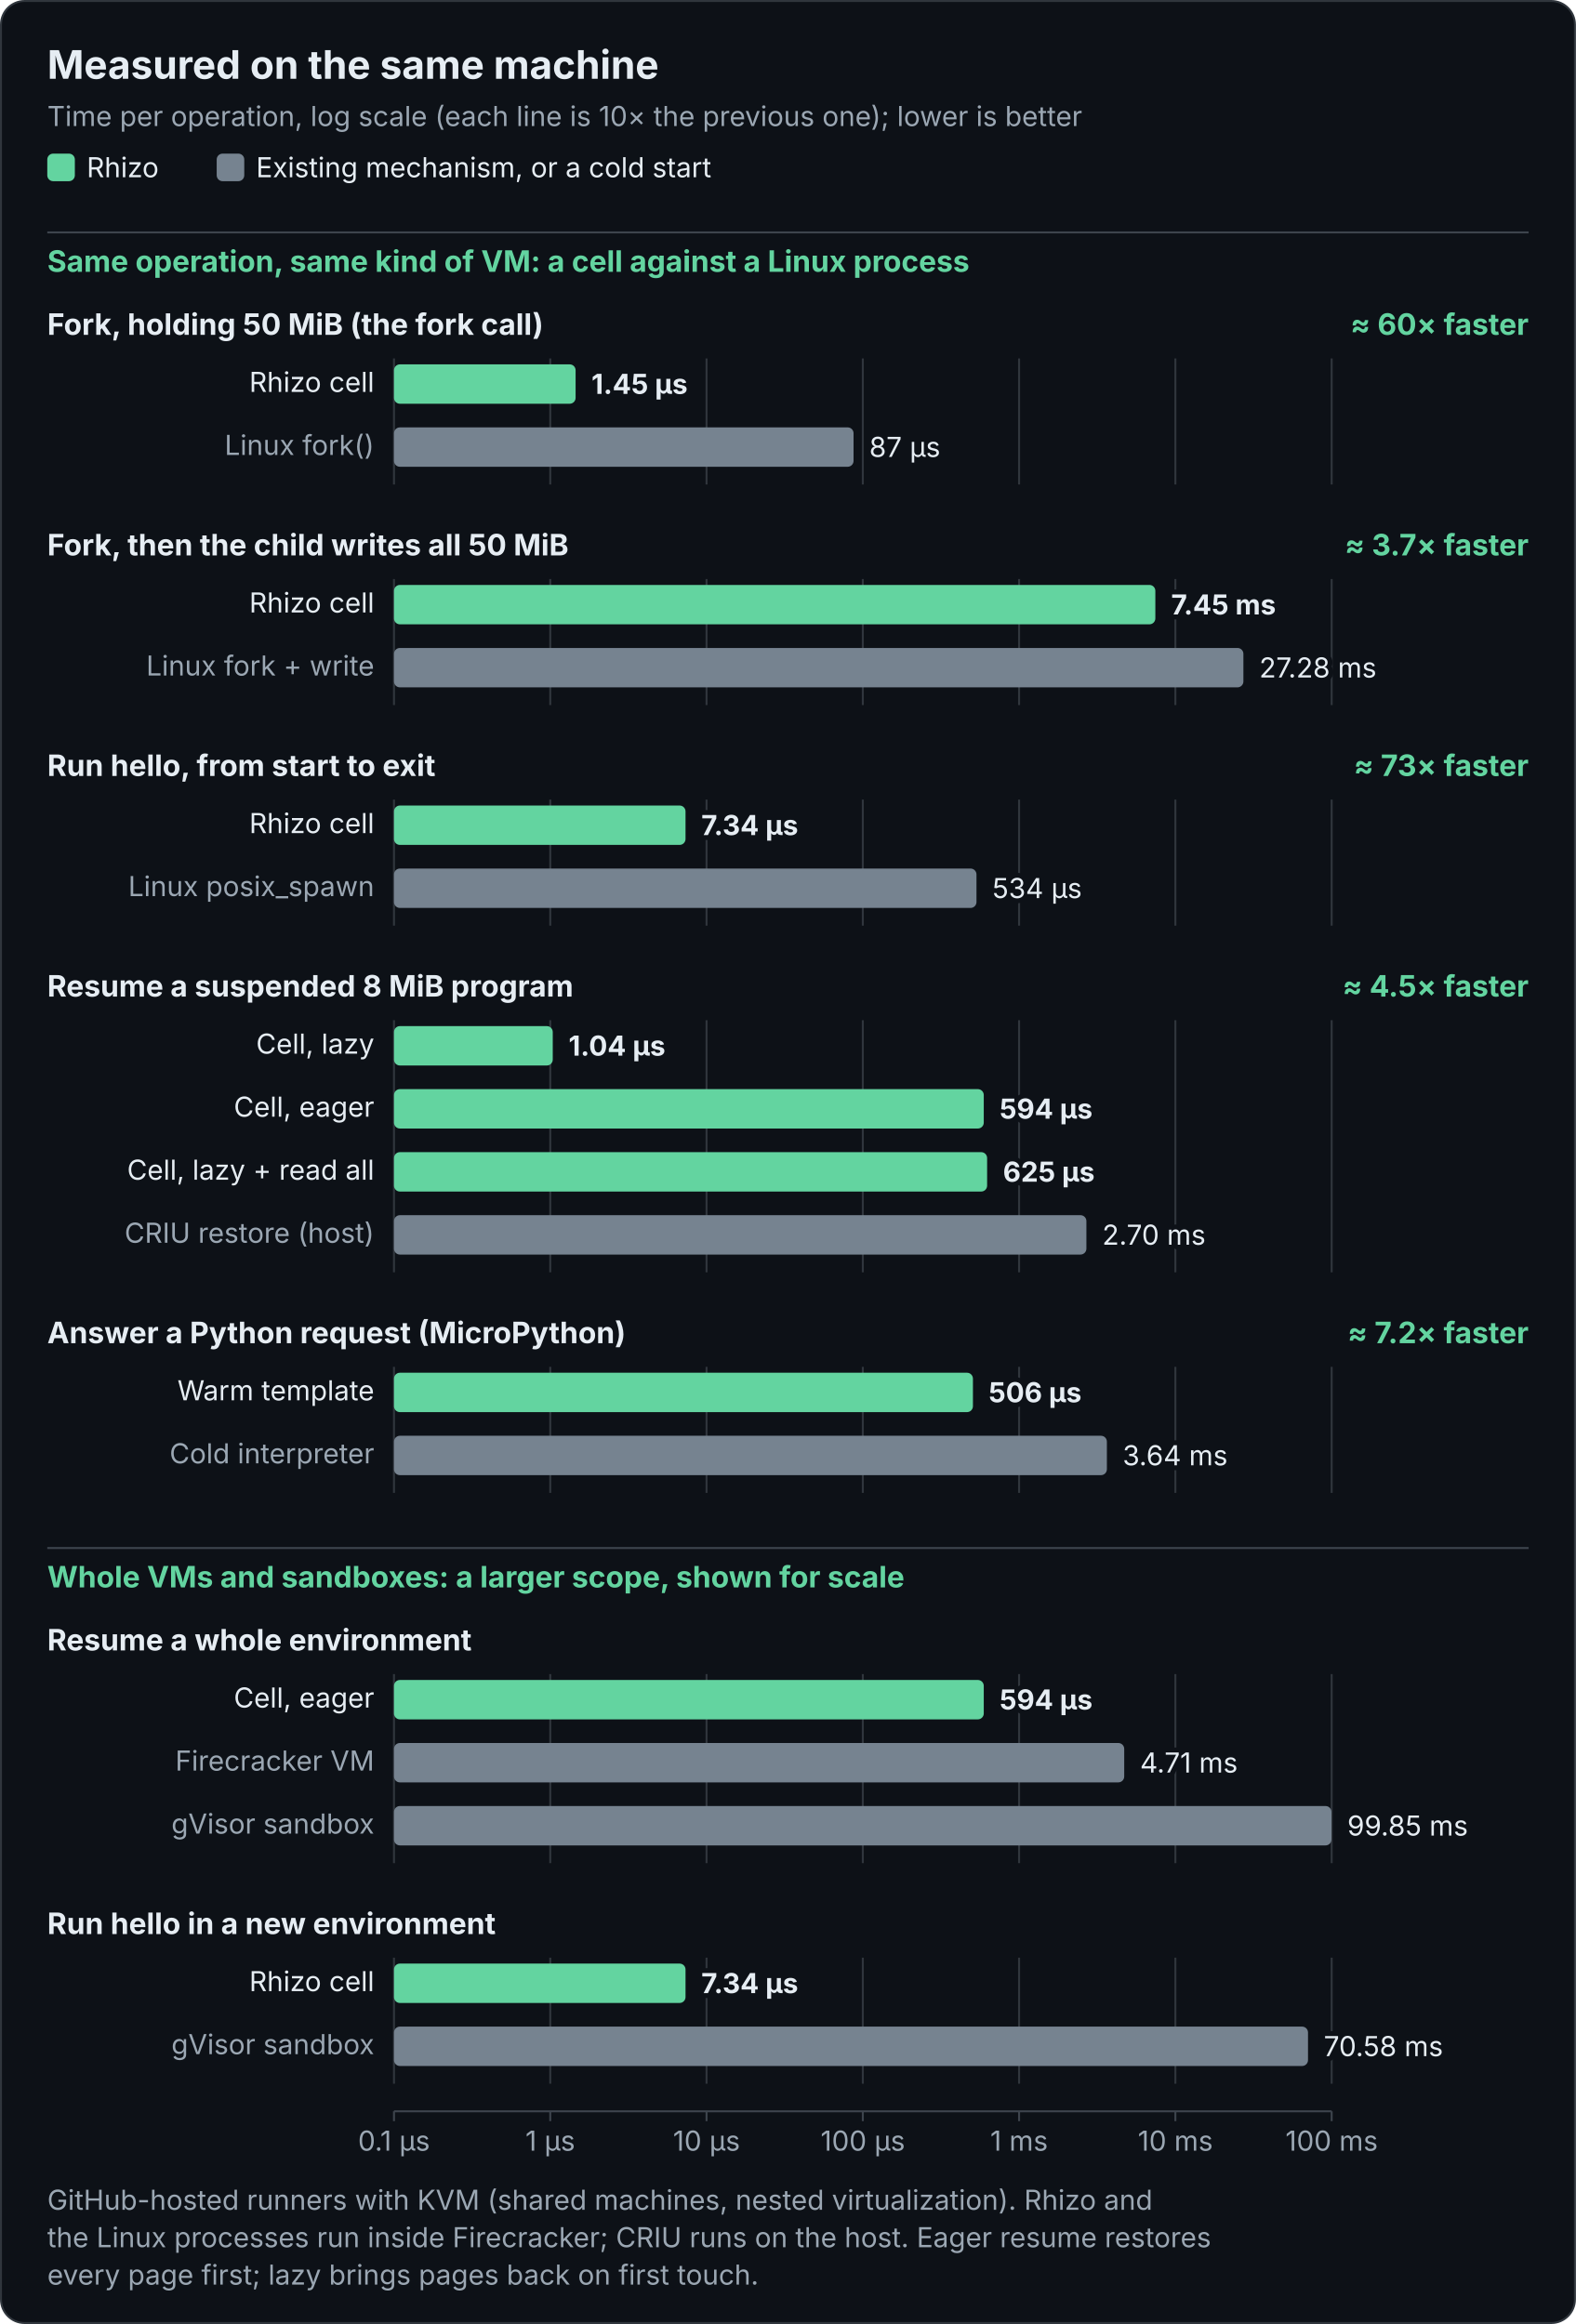
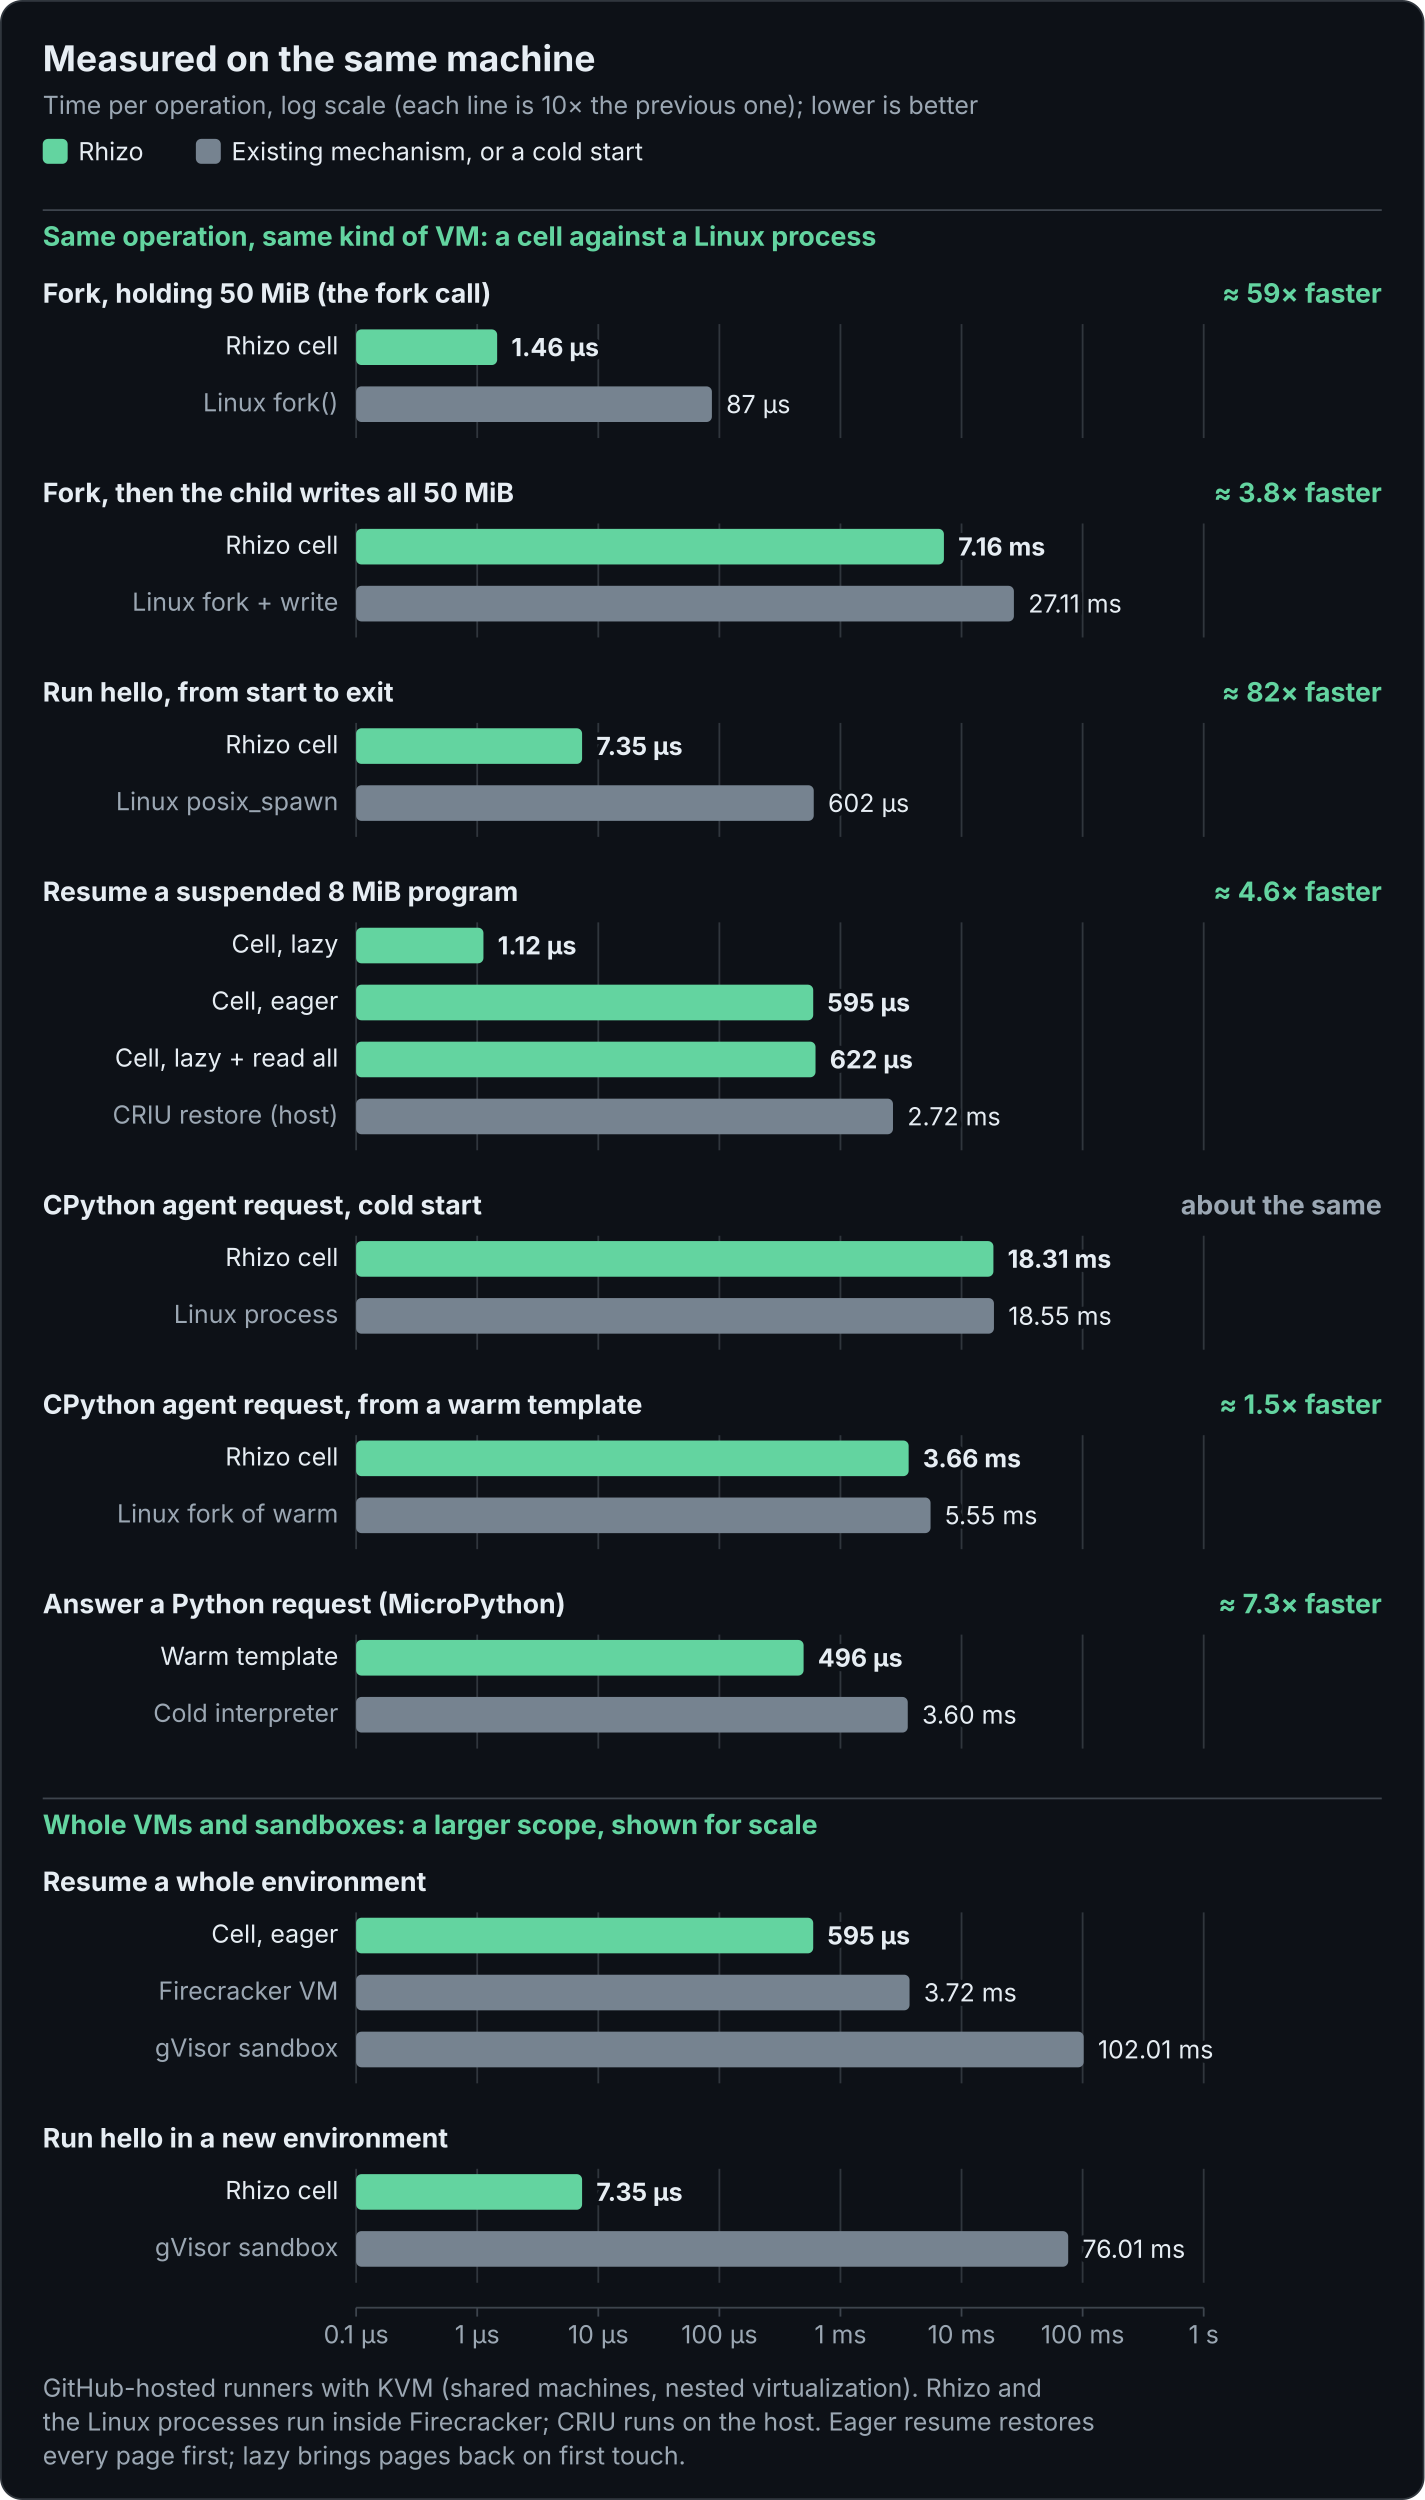
- <svg xmlns="http://www.w3.org/2000/svg" viewBox="0 0 800 1180" width="800" height="1180" role="img" font-family="Inter, -apple-system, Segoe UI, Helvetica, Arial, sans-serif">
+ <svg xmlns="http://www.w3.org/2000/svg" viewBox="0 0 800 1404" width="800" height="1404" role="img" font-family="Inter, -apple-system, Segoe UI, Helvetica, Arial, sans-serif">
  <defs>
    <marker id="a" viewBox="0 0 10 10" refX="9" refY="5" markerWidth="7" markerHeight="7" orient="auto-start-reverse">
      <path d="M0 0L10 5L0 10z" fill="#8b98a5" />
    </marker>
  </defs>
-   <rect class="bg" x="0.5" y="0.5" width="799" height="1179" rx="12" fill="#0d1117" stroke="#30363d" />
+   <rect class="bg" x="0.5" y="0.5" width="799" height="1403" rx="12" fill="#0d1117" stroke="#30363d" />
  <text x="24" y="40" font-size="20" fill="#e6edf3" font-weight="700">Measured on the same machine</text>
  <text x="24" y="64" font-size="14" fill="#9ba7b3">Time per operation, log scale (each line is 10× the previous one); lower is better</text>
  <rect x="24" y="78" width="14" height="14" rx="3" fill="#63d4a0" stroke="#63d4a0" stroke-width="0" />
  <text x="44" y="90" font-size="14" fill="#e6edf3">Rhizo</text>
  <rect x="110" y="78" width="14" height="14" rx="3" fill="#768390" stroke="#768390" stroke-width="0" />
  <text x="130" y="90" font-size="14" fill="#e6edf3">Existing mechanism, or a cold start</text>
-   <line x1="200" y1="1072" x2="676" y2="1072" stroke="#3d444d" stroke-width="1" />
-   <line x1="200.0" y1="1072" x2="200.0" y2="1077" stroke="#3d444d" stroke-width="1" />
-   <text x="200.0" y="1092" font-size="14" fill="#9ba7b3" text-anchor="middle">0.1 µs</text>
-   <line x1="279.333" y1="1072" x2="279.333" y2="1077" stroke="#3d444d" stroke-width="1" />
-   <text x="279.333" y="1092" font-size="14" fill="#9ba7b3" text-anchor="middle">1 µs</text>
-   <line x1="358.667" y1="1072" x2="358.667" y2="1077" stroke="#3d444d" stroke-width="1" />
-   <text x="358.667" y="1092" font-size="14" fill="#9ba7b3" text-anchor="middle">10 µs</text>
-   <line x1="438.0" y1="1072" x2="438.0" y2="1077" stroke="#3d444d" stroke-width="1" />
-   <text x="438.0" y="1092" font-size="14" fill="#9ba7b3" text-anchor="middle">100 µs</text>
-   <line x1="517.333" y1="1072" x2="517.333" y2="1077" stroke="#3d444d" stroke-width="1" />
-   <text x="517.333" y="1092" font-size="14" fill="#9ba7b3" text-anchor="middle">1 ms</text>
-   <line x1="596.667" y1="1072" x2="596.667" y2="1077" stroke="#3d444d" stroke-width="1" />
-   <text x="596.667" y="1092" font-size="14" fill="#9ba7b3" text-anchor="middle">10 ms</text>
-   <line x1="676.0" y1="1072" x2="676.0" y2="1077" stroke="#3d444d" stroke-width="1" />
-   <text x="676.0" y="1092" font-size="14" fill="#9ba7b3" text-anchor="middle">100 ms</text>
+   <line x1="200" y1="1296" x2="676" y2="1296" stroke="#3d444d" stroke-width="1" />
+   <line x1="200.0" y1="1296" x2="200.0" y2="1301" stroke="#3d444d" stroke-width="1" />
+   <text x="200.0" y="1316" font-size="14" fill="#9ba7b3" text-anchor="middle">0.1 µs</text>
+   <line x1="268.0" y1="1296" x2="268.0" y2="1301" stroke="#3d444d" stroke-width="1" />
+   <text x="268.0" y="1316" font-size="14" fill="#9ba7b3" text-anchor="middle">1 µs</text>
+   <line x1="336.0" y1="1296" x2="336.0" y2="1301" stroke="#3d444d" stroke-width="1" />
+   <text x="336.0" y="1316" font-size="14" fill="#9ba7b3" text-anchor="middle">10 µs</text>
+   <line x1="404.0" y1="1296" x2="404.0" y2="1301" stroke="#3d444d" stroke-width="1" />
+   <text x="404.0" y="1316" font-size="14" fill="#9ba7b3" text-anchor="middle">100 µs</text>
+   <line x1="472.0" y1="1296" x2="472.0" y2="1301" stroke="#3d444d" stroke-width="1" />
+   <text x="472.0" y="1316" font-size="14" fill="#9ba7b3" text-anchor="middle">1 ms</text>
+   <line x1="540.0" y1="1296" x2="540.0" y2="1301" stroke="#3d444d" stroke-width="1" />
+   <text x="540.0" y="1316" font-size="14" fill="#9ba7b3" text-anchor="middle">10 ms</text>
+   <line x1="608.0" y1="1296" x2="608.0" y2="1301" stroke="#3d444d" stroke-width="1" />
+   <text x="608.0" y="1316" font-size="14" fill="#9ba7b3" text-anchor="middle">100 ms</text>
+   <line x1="676.0" y1="1296" x2="676.0" y2="1301" stroke="#3d444d" stroke-width="1" />
+   <text x="676.0" y="1316" font-size="14" fill="#9ba7b3" text-anchor="middle">1 s</text>
  <line x1="24" y1="118" x2="776" y2="118" stroke="#3d444d" stroke-width="1" />
  <text x="24" y="138" font-size="15" fill="#63d4a0" font-weight="700">Same operation, same kind of VM: a cell against a Linux process</text>
  <text x="24" y="170" font-size="15" fill="#e6edf3" font-weight="700">Fork, holding 50 MiB (the fork call)</text>
-   <text x="776" y="170" font-size="15" fill="#63d4a0" font-weight="700" text-anchor="end">≈ 60× faster</text>
+   <text x="776" y="170" font-size="15" fill="#63d4a0" font-weight="700" text-anchor="end">≈ 59× faster</text>
  <line x1="200.0" y1="182" x2="200.0" y2="246" stroke="#30363d" stroke-width="1" />
-   <line x1="279.333" y1="182" x2="279.333" y2="246" stroke="#30363d" stroke-width="1" />
-   <line x1="358.667" y1="182" x2="358.667" y2="246" stroke="#30363d" stroke-width="1" />
-   <line x1="438.0" y1="182" x2="438.0" y2="246" stroke="#30363d" stroke-width="1" />
-   <line x1="517.333" y1="182" x2="517.333" y2="246" stroke="#30363d" stroke-width="1" />
-   <line x1="596.667" y1="182" x2="596.667" y2="246" stroke="#30363d" stroke-width="1" />
+   <line x1="268.0" y1="182" x2="268.0" y2="246" stroke="#30363d" stroke-width="1" />
+   <line x1="336.0" y1="182" x2="336.0" y2="246" stroke="#30363d" stroke-width="1" />
+   <line x1="404.0" y1="182" x2="404.0" y2="246" stroke="#30363d" stroke-width="1" />
+   <line x1="472.0" y1="182" x2="472.0" y2="246" stroke="#30363d" stroke-width="1" />
+   <line x1="540.0" y1="182" x2="540.0" y2="246" stroke="#30363d" stroke-width="1" />
+   <line x1="608.0" y1="182" x2="608.0" y2="246" stroke="#30363d" stroke-width="1" />
  <line x1="676.0" y1="182" x2="676.0" y2="246" stroke="#30363d" stroke-width="1" />
  <text x="190" y="199" font-size="14" fill="#e6edf3" text-anchor="end">Rhizo cell</text>
-   <rect x="200" y="185" width="92.2" height="20" rx="3" fill="#63d4a0" stroke="#63d4a0" stroke-width="0" />
-   <text x="300.23" y="200" font-size="14" fill="#e6edf3" font-weight="700" stroke="#0d1117" stroke-width="5" stroke-linejoin="round" paint-order="stroke">1.45 µs</text>
+   <rect x="200" y="185" width="79.2" height="20" rx="3" fill="#63d4a0" stroke="#63d4a0" stroke-width="0" />
+   <text x="287.156" y="200" font-size="14" fill="#e6edf3" font-weight="700" stroke="#0d1117" stroke-width="5" stroke-linejoin="round" paint-order="stroke">1.46 µs</text>
  <text x="190" y="231" font-size="14" fill="#9ba7b3" text-anchor="end">Linux fork()</text>
-   <rect x="200" y="217" width="233.3" height="20" rx="3" fill="#768390" stroke="#768390" stroke-width="0" />
-   <text x="441.256" y="232" font-size="14" fill="#e6edf3" font-weight="400" stroke="#0d1117" stroke-width="5" stroke-linejoin="round" paint-order="stroke">87 µs</text>
+   <rect x="200" y="217" width="199.8" height="20" rx="3" fill="#768390" stroke="#768390" stroke-width="0" />
+   <text x="407.789" y="232" font-size="14" fill="#e6edf3" font-weight="400" stroke="#0d1117" stroke-width="5" stroke-linejoin="round" paint-order="stroke">87 µs</text>
  <text x="24" y="282" font-size="15" fill="#e6edf3" font-weight="700">Fork, then the child writes all 50 MiB</text>
-   <text x="776" y="282" font-size="15" fill="#63d4a0" font-weight="700" text-anchor="end">≈ 3.7× faster</text>
+   <text x="776" y="282" font-size="15" fill="#63d4a0" font-weight="700" text-anchor="end">≈ 3.8× faster</text>
  <line x1="200.0" y1="294" x2="200.0" y2="358" stroke="#30363d" stroke-width="1" />
-   <line x1="279.333" y1="294" x2="279.333" y2="358" stroke="#30363d" stroke-width="1" />
-   <line x1="358.667" y1="294" x2="358.667" y2="358" stroke="#30363d" stroke-width="1" />
-   <line x1="438.0" y1="294" x2="438.0" y2="358" stroke="#30363d" stroke-width="1" />
-   <line x1="517.333" y1="294" x2="517.333" y2="358" stroke="#30363d" stroke-width="1" />
-   <line x1="596.667" y1="294" x2="596.667" y2="358" stroke="#30363d" stroke-width="1" />
+   <line x1="268.0" y1="294" x2="268.0" y2="358" stroke="#30363d" stroke-width="1" />
+   <line x1="336.0" y1="294" x2="336.0" y2="358" stroke="#30363d" stroke-width="1" />
+   <line x1="404.0" y1="294" x2="404.0" y2="358" stroke="#30363d" stroke-width="1" />
+   <line x1="472.0" y1="294" x2="472.0" y2="358" stroke="#30363d" stroke-width="1" />
+   <line x1="540.0" y1="294" x2="540.0" y2="358" stroke="#30363d" stroke-width="1" />
+   <line x1="608.0" y1="294" x2="608.0" y2="358" stroke="#30363d" stroke-width="1" />
  <line x1="676.0" y1="294" x2="676.0" y2="358" stroke="#30363d" stroke-width="1" />
  <text x="190" y="311" font-size="14" fill="#e6edf3" text-anchor="end">Rhizo cell</text>
-   <rect x="200" y="297" width="386.5" height="20" rx="3" fill="#63d4a0" stroke="#63d4a0" stroke-width="0" />
-   <text x="594.512" y="312" font-size="14" fill="#e6edf3" font-weight="700" stroke="#0d1117" stroke-width="5" stroke-linejoin="round" paint-order="stroke">7.45 ms</text>
+   <rect x="200" y="297" width="330.1" height="20" rx="3" fill="#63d4a0" stroke="#63d4a0" stroke-width="0" />
+   <text x="538.141" y="312" font-size="14" fill="#e6edf3" font-weight="700" stroke="#0d1117" stroke-width="5" stroke-linejoin="round" paint-order="stroke">7.16 ms</text>
  <text x="190" y="343" font-size="14" fill="#9ba7b3" text-anchor="end">Linux fork + write</text>
-   <rect x="200" y="329" width="431.2" height="20" rx="3" fill="#768390" stroke="#768390" stroke-width="0" />
-   <text x="639.241" y="344" font-size="14" fill="#e6edf3" font-weight="400" stroke="#0d1117" stroke-width="5" stroke-linejoin="round" paint-order="stroke">27.28 ms</text>
+   <rect x="200" y="329" width="369.4" height="20" rx="3" fill="#768390" stroke="#768390" stroke-width="0" />
+   <text x="577.448" y="344" font-size="14" fill="#e6edf3" font-weight="400" stroke="#0d1117" stroke-width="5" stroke-linejoin="round" paint-order="stroke">27.11 ms</text>
  <text x="24" y="394" font-size="15" fill="#e6edf3" font-weight="700">Run hello, from start to exit</text>
-   <text x="776" y="394" font-size="15" fill="#63d4a0" font-weight="700" text-anchor="end">≈ 73× faster</text>
+   <text x="776" y="394" font-size="15" fill="#63d4a0" font-weight="700" text-anchor="end">≈ 82× faster</text>
  <line x1="200.0" y1="406" x2="200.0" y2="470" stroke="#30363d" stroke-width="1" />
-   <line x1="279.333" y1="406" x2="279.333" y2="470" stroke="#30363d" stroke-width="1" />
-   <line x1="358.667" y1="406" x2="358.667" y2="470" stroke="#30363d" stroke-width="1" />
-   <line x1="438.0" y1="406" x2="438.0" y2="470" stroke="#30363d" stroke-width="1" />
-   <line x1="517.333" y1="406" x2="517.333" y2="470" stroke="#30363d" stroke-width="1" />
-   <line x1="596.667" y1="406" x2="596.667" y2="470" stroke="#30363d" stroke-width="1" />
+   <line x1="268.0" y1="406" x2="268.0" y2="470" stroke="#30363d" stroke-width="1" />
+   <line x1="336.0" y1="406" x2="336.0" y2="470" stroke="#30363d" stroke-width="1" />
+   <line x1="404.0" y1="406" x2="404.0" y2="470" stroke="#30363d" stroke-width="1" />
+   <line x1="472.0" y1="406" x2="472.0" y2="470" stroke="#30363d" stroke-width="1" />
+   <line x1="540.0" y1="406" x2="540.0" y2="470" stroke="#30363d" stroke-width="1" />
+   <line x1="608.0" y1="406" x2="608.0" y2="470" stroke="#30363d" stroke-width="1" />
  <line x1="676.0" y1="406" x2="676.0" y2="470" stroke="#30363d" stroke-width="1" />
  <text x="190" y="423" font-size="14" fill="#e6edf3" text-anchor="end">Rhizo cell</text>
-   <rect x="200" y="409" width="148.0" height="20" rx="3" fill="#63d4a0" stroke="#63d4a0" stroke-width="0" />
-   <text x="355.998" y="424" font-size="14" fill="#e6edf3" font-weight="700" stroke="#0d1117" stroke-width="5" stroke-linejoin="round" paint-order="stroke">7.34 µs</text>
+   <rect x="200" y="409" width="126.9" height="20" rx="3" fill="#63d4a0" stroke="#63d4a0" stroke-width="0" />
+   <text x="334.908" y="424" font-size="14" fill="#e6edf3" font-weight="700" stroke="#0d1117" stroke-width="5" stroke-linejoin="round" paint-order="stroke">7.35 µs</text>
  <text x="190" y="455" font-size="14" fill="#9ba7b3" text-anchor="end">Linux posix_spawn</text>
-   <rect x="200" y="441" width="295.7" height="20" rx="3" fill="#768390" stroke="#768390" stroke-width="0" />
-   <text x="503.71" y="456" font-size="14" fill="#e6edf3" font-weight="400" stroke="#0d1117" stroke-width="5" stroke-linejoin="round" paint-order="stroke">534 µs</text>
+   <rect x="200" y="441" width="257.0" height="20" rx="3" fill="#768390" stroke="#768390" stroke-width="0" />
+   <text x="465.031" y="456" font-size="14" fill="#e6edf3" font-weight="400" stroke="#0d1117" stroke-width="5" stroke-linejoin="round" paint-order="stroke">602 µs</text>
  <text x="24" y="506" font-size="15" fill="#e6edf3" font-weight="700">Resume a suspended 8 MiB program</text>
-   <text x="776" y="506" font-size="15" fill="#63d4a0" font-weight="700" text-anchor="end">≈ 4.5× faster</text>
+   <text x="776" y="506" font-size="15" fill="#63d4a0" font-weight="700" text-anchor="end">≈ 4.6× faster</text>
  <line x1="200.0" y1="518" x2="200.0" y2="646" stroke="#30363d" stroke-width="1" />
-   <line x1="279.333" y1="518" x2="279.333" y2="646" stroke="#30363d" stroke-width="1" />
-   <line x1="358.667" y1="518" x2="358.667" y2="646" stroke="#30363d" stroke-width="1" />
-   <line x1="438.0" y1="518" x2="438.0" y2="646" stroke="#30363d" stroke-width="1" />
-   <line x1="517.333" y1="518" x2="517.333" y2="646" stroke="#30363d" stroke-width="1" />
-   <line x1="596.667" y1="518" x2="596.667" y2="646" stroke="#30363d" stroke-width="1" />
+   <line x1="268.0" y1="518" x2="268.0" y2="646" stroke="#30363d" stroke-width="1" />
+   <line x1="336.0" y1="518" x2="336.0" y2="646" stroke="#30363d" stroke-width="1" />
+   <line x1="404.0" y1="518" x2="404.0" y2="646" stroke="#30363d" stroke-width="1" />
+   <line x1="472.0" y1="518" x2="472.0" y2="646" stroke="#30363d" stroke-width="1" />
+   <line x1="540.0" y1="518" x2="540.0" y2="646" stroke="#30363d" stroke-width="1" />
+   <line x1="608.0" y1="518" x2="608.0" y2="646" stroke="#30363d" stroke-width="1" />
  <line x1="676.0" y1="518" x2="676.0" y2="646" stroke="#30363d" stroke-width="1" />
  <text x="190" y="535" font-size="14" fill="#e6edf3" text-anchor="end">Cell, lazy</text>
-   <rect x="200" y="521" width="80.6" height="20" rx="3" fill="#63d4a0" stroke="#63d4a0" stroke-width="0" />
-   <text x="288.618" y="536" font-size="14" fill="#e6edf3" font-weight="700" stroke="#0d1117" stroke-width="5" stroke-linejoin="round" paint-order="stroke">1.04 µs</text>
+   <rect x="200" y="521" width="71.5" height="20" rx="3" fill="#63d4a0" stroke="#63d4a0" stroke-width="0" />
+   <text x="279.478" y="536" font-size="14" fill="#e6edf3" font-weight="700" stroke="#0d1117" stroke-width="5" stroke-linejoin="round" paint-order="stroke">1.12 µs</text>
  <text x="190" y="567" font-size="14" fill="#e6edf3" text-anchor="end">Cell, eager</text>
-   <rect x="200" y="553" width="299.4" height="20" rx="3" fill="#63d4a0" stroke="#63d4a0" stroke-width="0" />
-   <text x="507.412" y="568" font-size="14" fill="#e6edf3" font-weight="700" stroke="#0d1117" stroke-width="5" stroke-linejoin="round" paint-order="stroke">594 µs</text>
+   <rect x="200" y="553" width="256.7" height="20" rx="3" fill="#63d4a0" stroke="#63d4a0" stroke-width="0" />
+   <text x="464.654" y="568" font-size="14" fill="#e6edf3" font-weight="700" stroke="#0d1117" stroke-width="5" stroke-linejoin="round" paint-order="stroke">595 µs</text>
  <text x="190" y="599" font-size="14" fill="#e6edf3" text-anchor="end">Cell, lazy + read all</text>
-   <rect x="200" y="585" width="301.1" height="20" rx="3" fill="#63d4a0" stroke="#63d4a0" stroke-width="0" />
-   <text x="509.143" y="600" font-size="14" fill="#e6edf3" font-weight="700" stroke="#0d1117" stroke-width="5" stroke-linejoin="round" paint-order="stroke">625 µs</text>
+   <rect x="200" y="585" width="258.0" height="20" rx="3" fill="#63d4a0" stroke="#63d4a0" stroke-width="0" />
+   <text x="465.991" y="600" font-size="14" fill="#e6edf3" font-weight="700" stroke="#0d1117" stroke-width="5" stroke-linejoin="round" paint-order="stroke">622 µs</text>
  <text x="190" y="631" font-size="14" fill="#9ba7b3" text-anchor="end">CRIU restore (host)</text>
-   <rect x="200" y="617" width="351.5" height="20" rx="3" fill="#768390" stroke="#768390" stroke-width="0" />
-   <text x="559.536" y="632" font-size="14" fill="#e6edf3" font-weight="400" stroke="#0d1117" stroke-width="5" stroke-linejoin="round" paint-order="stroke">2.70 ms</text>
-   <text x="24" y="682" font-size="15" fill="#e6edf3" font-weight="700">Answer a Python request (MicroPython)</text>
-   <text x="776" y="682" font-size="15" fill="#63d4a0" font-weight="700" text-anchor="end">≈ 7.2× faster</text>
+   <rect x="200" y="617" width="301.5" height="20" rx="3" fill="#768390" stroke="#768390" stroke-width="0" />
+   <text x="509.534" y="632" font-size="14" fill="#e6edf3" font-weight="400" stroke="#0d1117" stroke-width="5" stroke-linejoin="round" paint-order="stroke">2.72 ms</text>
+   <text x="24" y="682" font-size="15" fill="#e6edf3" font-weight="700">CPython agent request, cold start</text>
+   <text x="776" y="682" font-size="15" fill="#9ba7b3" font-weight="700" text-anchor="end">about the same</text>
  <line x1="200.0" y1="694" x2="200.0" y2="758" stroke="#30363d" stroke-width="1" />
-   <line x1="279.333" y1="694" x2="279.333" y2="758" stroke="#30363d" stroke-width="1" />
-   <line x1="358.667" y1="694" x2="358.667" y2="758" stroke="#30363d" stroke-width="1" />
-   <line x1="438.0" y1="694" x2="438.0" y2="758" stroke="#30363d" stroke-width="1" />
-   <line x1="517.333" y1="694" x2="517.333" y2="758" stroke="#30363d" stroke-width="1" />
-   <line x1="596.667" y1="694" x2="596.667" y2="758" stroke="#30363d" stroke-width="1" />
+   <line x1="268.0" y1="694" x2="268.0" y2="758" stroke="#30363d" stroke-width="1" />
+   <line x1="336.0" y1="694" x2="336.0" y2="758" stroke="#30363d" stroke-width="1" />
+   <line x1="404.0" y1="694" x2="404.0" y2="758" stroke="#30363d" stroke-width="1" />
+   <line x1="472.0" y1="694" x2="472.0" y2="758" stroke="#30363d" stroke-width="1" />
+   <line x1="540.0" y1="694" x2="540.0" y2="758" stroke="#30363d" stroke-width="1" />
+   <line x1="608.0" y1="694" x2="608.0" y2="758" stroke="#30363d" stroke-width="1" />
  <line x1="676.0" y1="694" x2="676.0" y2="758" stroke="#30363d" stroke-width="1" />
-   <text x="190" y="711" font-size="14" fill="#e6edf3" text-anchor="end">Warm template</text>
-   <rect x="200" y="697" width="293.9" height="20" rx="3" fill="#63d4a0" stroke="#63d4a0" stroke-width="0" />
-   <text x="501.858" y="712" font-size="14" fill="#e6edf3" font-weight="700" stroke="#0d1117" stroke-width="5" stroke-linejoin="round" paint-order="stroke">506 µs</text>
-   <text x="190" y="743" font-size="14" fill="#9ba7b3" text-anchor="end">Cold interpreter</text>
-   <rect x="200" y="729" width="361.9" height="20" rx="3" fill="#768390" stroke="#768390" stroke-width="0" />
-   <text x="569.887" y="744" font-size="14" fill="#e6edf3" font-weight="400" stroke="#0d1117" stroke-width="5" stroke-linejoin="round" paint-order="stroke">3.64 ms</text>
-   <line x1="24" y1="786" x2="776" y2="786" stroke="#3d444d" stroke-width="1" />
-   <text x="24" y="806" font-size="15" fill="#63d4a0" font-weight="700">Whole VMs and sandboxes: a larger scope, shown for scale</text>
-   <text x="24" y="838" font-size="15" fill="#e6edf3" font-weight="700">Resume a whole environment</text>
-   <line x1="200.0" y1="850" x2="200.0" y2="946" stroke="#30363d" stroke-width="1" />
-   <line x1="279.333" y1="850" x2="279.333" y2="946" stroke="#30363d" stroke-width="1" />
-   <line x1="358.667" y1="850" x2="358.667" y2="946" stroke="#30363d" stroke-width="1" />
-   <line x1="438.0" y1="850" x2="438.0" y2="946" stroke="#30363d" stroke-width="1" />
-   <line x1="517.333" y1="850" x2="517.333" y2="946" stroke="#30363d" stroke-width="1" />
-   <line x1="596.667" y1="850" x2="596.667" y2="946" stroke="#30363d" stroke-width="1" />
-   <line x1="676.0" y1="850" x2="676.0" y2="946" stroke="#30363d" stroke-width="1" />
-   <text x="190" y="867" font-size="14" fill="#e6edf3" text-anchor="end">Cell, eager</text>
-   <rect x="200" y="853" width="299.4" height="20" rx="3" fill="#63d4a0" stroke="#63d4a0" stroke-width="0" />
-   <text x="507.412" y="868" font-size="14" fill="#e6edf3" font-weight="700" stroke="#0d1117" stroke-width="5" stroke-linejoin="round" paint-order="stroke">594 µs</text>
-   <text x="190" y="899" font-size="14" fill="#9ba7b3" text-anchor="end">Firecracker VM</text>
-   <rect x="200" y="885" width="370.7" height="20" rx="3" fill="#768390" stroke="#768390" stroke-width="0" />
-   <text x="578.707" y="900" font-size="14" fill="#e6edf3" font-weight="400" stroke="#0d1117" stroke-width="5" stroke-linejoin="round" paint-order="stroke">4.71 ms</text>
-   <text x="190" y="931" font-size="14" fill="#9ba7b3" text-anchor="end">gVisor sandbox</text>
-   <rect x="200" y="917" width="475.9" height="20" rx="3" fill="#768390" stroke="#768390" stroke-width="0" />
-   <text x="683.95" y="932" font-size="14" fill="#e6edf3" font-weight="400" stroke="#0d1117" stroke-width="5" stroke-linejoin="round" paint-order="stroke">99.85 ms</text>
-   <text x="24" y="982" font-size="15" fill="#e6edf3" font-weight="700">Run hello in a new environment</text>
-   <line x1="200.0" y1="994" x2="200.0" y2="1058" stroke="#30363d" stroke-width="1" />
-   <line x1="279.333" y1="994" x2="279.333" y2="1058" stroke="#30363d" stroke-width="1" />
-   <line x1="358.667" y1="994" x2="358.667" y2="1058" stroke="#30363d" stroke-width="1" />
-   <line x1="438.0" y1="994" x2="438.0" y2="1058" stroke="#30363d" stroke-width="1" />
-   <line x1="517.333" y1="994" x2="517.333" y2="1058" stroke="#30363d" stroke-width="1" />
-   <line x1="596.667" y1="994" x2="596.667" y2="1058" stroke="#30363d" stroke-width="1" />
-   <line x1="676.0" y1="994" x2="676.0" y2="1058" stroke="#30363d" stroke-width="1" />
-   <text x="190" y="1011" font-size="14" fill="#e6edf3" text-anchor="end">Rhizo cell</text>
-   <rect x="200" y="997" width="148.0" height="20" rx="3" fill="#63d4a0" stroke="#63d4a0" stroke-width="0" />
-   <text x="355.998" y="1012" font-size="14" fill="#e6edf3" font-weight="700" stroke="#0d1117" stroke-width="5" stroke-linejoin="round" paint-order="stroke">7.34 µs</text>
-   <text x="190" y="1043" font-size="14" fill="#9ba7b3" text-anchor="end">gVisor sandbox</text>
-   <rect x="200" y="1029" width="464.0" height="20" rx="3" fill="#768390" stroke="#768390" stroke-width="0" />
-   <text x="671.997" y="1044" font-size="14" fill="#e6edf3" font-weight="400" stroke="#0d1117" stroke-width="5" stroke-linejoin="round" paint-order="stroke">70.58 ms</text>
-   <text x="24" y="1122" font-size="14" fill="#9ba7b3">GitHub-hosted runners with KVM (shared machines, nested virtualization). Rhizo and</text>
-   <text x="24" y="1141" font-size="14" fill="#9ba7b3">the Linux processes run inside Firecracker; CRIU runs on the host. Eager resume restores</text>
-   <text x="24" y="1160" font-size="14" fill="#9ba7b3">every page first; lazy brings pages back on first touch.</text>
+   <text x="190" y="711" font-size="14" fill="#e6edf3" text-anchor="end">Rhizo cell</text>
+   <rect x="200" y="697" width="357.9" height="20" rx="3" fill="#63d4a0" stroke="#63d4a0" stroke-width="0" />
+   <text x="565.866" y="712" font-size="14" fill="#e6edf3" font-weight="700" stroke="#0d1117" stroke-width="5" stroke-linejoin="round" paint-order="stroke">18.31 ms</text>
+   <text x="190" y="743" font-size="14" fill="#9ba7b3" text-anchor="end">Linux process</text>
+   <rect x="200" y="729" width="358.2" height="20" rx="3" fill="#768390" stroke="#768390" stroke-width="0" />
+   <text x="566.242" y="744" font-size="14" fill="#e6edf3" font-weight="400" stroke="#0d1117" stroke-width="5" stroke-linejoin="round" paint-order="stroke">18.55 ms</text>
+   <text x="24" y="794" font-size="15" fill="#e6edf3" font-weight="700">CPython agent request, from a warm template</text>
+   <text x="776" y="794" font-size="15" fill="#63d4a0" font-weight="700" text-anchor="end">≈ 1.5× faster</text>
+   <line x1="200.0" y1="806" x2="200.0" y2="870" stroke="#30363d" stroke-width="1" />
+   <line x1="268.0" y1="806" x2="268.0" y2="870" stroke="#30363d" stroke-width="1" />
+   <line x1="336.0" y1="806" x2="336.0" y2="870" stroke="#30363d" stroke-width="1" />
+   <line x1="404.0" y1="806" x2="404.0" y2="870" stroke="#30363d" stroke-width="1" />
+   <line x1="472.0" y1="806" x2="472.0" y2="870" stroke="#30363d" stroke-width="1" />
+   <line x1="540.0" y1="806" x2="540.0" y2="870" stroke="#30363d" stroke-width="1" />
+   <line x1="608.0" y1="806" x2="608.0" y2="870" stroke="#30363d" stroke-width="1" />
+   <line x1="676.0" y1="806" x2="676.0" y2="870" stroke="#30363d" stroke-width="1" />
+   <text x="190" y="823" font-size="14" fill="#e6edf3" text-anchor="end">Rhizo cell</text>
+   <rect x="200" y="809" width="310.3" height="20" rx="3" fill="#63d4a0" stroke="#63d4a0" stroke-width="0" />
+   <text x="518.286" y="824" font-size="14" fill="#e6edf3" font-weight="700" stroke="#0d1117" stroke-width="5" stroke-linejoin="round" paint-order="stroke">3.66 ms</text>
+   <text x="190" y="855" font-size="14" fill="#9ba7b3" text-anchor="end">Linux fork of warm</text>
+   <rect x="200" y="841" width="322.6" height="20" rx="3" fill="#768390" stroke="#768390" stroke-width="0" />
+   <text x="530.634" y="856" font-size="14" fill="#e6edf3" font-weight="400" stroke="#0d1117" stroke-width="5" stroke-linejoin="round" paint-order="stroke">5.55 ms</text>
+   <text x="24" y="906" font-size="15" fill="#e6edf3" font-weight="700">Answer a Python request (MicroPython)</text>
+   <text x="776" y="906" font-size="15" fill="#63d4a0" font-weight="700" text-anchor="end">≈ 7.3× faster</text>
+   <line x1="200.0" y1="918" x2="200.0" y2="982" stroke="#30363d" stroke-width="1" />
+   <line x1="268.0" y1="918" x2="268.0" y2="982" stroke="#30363d" stroke-width="1" />
+   <line x1="336.0" y1="918" x2="336.0" y2="982" stroke="#30363d" stroke-width="1" />
+   <line x1="404.0" y1="918" x2="404.0" y2="982" stroke="#30363d" stroke-width="1" />
+   <line x1="472.0" y1="918" x2="472.0" y2="982" stroke="#30363d" stroke-width="1" />
+   <line x1="540.0" y1="918" x2="540.0" y2="982" stroke="#30363d" stroke-width="1" />
+   <line x1="608.0" y1="918" x2="608.0" y2="982" stroke="#30363d" stroke-width="1" />
+   <line x1="676.0" y1="918" x2="676.0" y2="982" stroke="#30363d" stroke-width="1" />
+   <text x="190" y="935" font-size="14" fill="#e6edf3" text-anchor="end">Warm template</text>
+   <rect x="200" y="921" width="251.3" height="20" rx="3" fill="#63d4a0" stroke="#63d4a0" stroke-width="0" />
+   <text x="459.305" y="936" font-size="14" fill="#e6edf3" font-weight="700" stroke="#0d1117" stroke-width="5" stroke-linejoin="round" paint-order="stroke">496 µs</text>
+   <text x="190" y="967" font-size="14" fill="#9ba7b3" text-anchor="end">Cold interpreter</text>
+   <rect x="200" y="953" width="309.8" height="20" rx="3" fill="#768390" stroke="#768390" stroke-width="0" />
+   <text x="517.828" y="968" font-size="14" fill="#e6edf3" font-weight="400" stroke="#0d1117" stroke-width="5" stroke-linejoin="round" paint-order="stroke">3.60 ms</text>
+   <line x1="24" y1="1010" x2="776" y2="1010" stroke="#3d444d" stroke-width="1" />
+   <text x="24" y="1030" font-size="15" fill="#63d4a0" font-weight="700">Whole VMs and sandboxes: a larger scope, shown for scale</text>
+   <text x="24" y="1062" font-size="15" fill="#e6edf3" font-weight="700">Resume a whole environment</text>
+   <line x1="200.0" y1="1074" x2="200.0" y2="1170" stroke="#30363d" stroke-width="1" />
+   <line x1="268.0" y1="1074" x2="268.0" y2="1170" stroke="#30363d" stroke-width="1" />
+   <line x1="336.0" y1="1074" x2="336.0" y2="1170" stroke="#30363d" stroke-width="1" />
+   <line x1="404.0" y1="1074" x2="404.0" y2="1170" stroke="#30363d" stroke-width="1" />
+   <line x1="472.0" y1="1074" x2="472.0" y2="1170" stroke="#30363d" stroke-width="1" />
+   <line x1="540.0" y1="1074" x2="540.0" y2="1170" stroke="#30363d" stroke-width="1" />
+   <line x1="608.0" y1="1074" x2="608.0" y2="1170" stroke="#30363d" stroke-width="1" />
+   <line x1="676.0" y1="1074" x2="676.0" y2="1170" stroke="#30363d" stroke-width="1" />
+   <text x="190" y="1091" font-size="14" fill="#e6edf3" text-anchor="end">Cell, eager</text>
+   <rect x="200" y="1077" width="256.7" height="20" rx="3" fill="#63d4a0" stroke="#63d4a0" stroke-width="0" />
+   <text x="464.654" y="1092" font-size="14" fill="#e6edf3" font-weight="700" stroke="#0d1117" stroke-width="5" stroke-linejoin="round" paint-order="stroke">595 µs</text>
+   <text x="190" y="1123" font-size="14" fill="#9ba7b3" text-anchor="end">Firecracker VM</text>
+   <rect x="200" y="1109" width="310.8" height="20" rx="3" fill="#768390" stroke="#768390" stroke-width="0" />
+   <text x="518.799" y="1124" font-size="14" fill="#e6edf3" font-weight="400" stroke="#0d1117" stroke-width="5" stroke-linejoin="round" paint-order="stroke">3.72 ms</text>
+   <text x="190" y="1155" font-size="14" fill="#9ba7b3" text-anchor="end">gVisor sandbox</text>
+   <rect x="200" y="1141" width="408.6" height="20" rx="3" fill="#768390" stroke="#768390" stroke-width="0" />
+   <text x="616.586" y="1156" font-size="14" fill="#e6edf3" font-weight="400" stroke="#0d1117" stroke-width="5" stroke-linejoin="round" paint-order="stroke">102.01 ms</text>
+   <text x="24" y="1206" font-size="15" fill="#e6edf3" font-weight="700">Run hello in a new environment</text>
+   <line x1="200.0" y1="1218" x2="200.0" y2="1282" stroke="#30363d" stroke-width="1" />
+   <line x1="268.0" y1="1218" x2="268.0" y2="1282" stroke="#30363d" stroke-width="1" />
+   <line x1="336.0" y1="1218" x2="336.0" y2="1282" stroke="#30363d" stroke-width="1" />
+   <line x1="404.0" y1="1218" x2="404.0" y2="1282" stroke="#30363d" stroke-width="1" />
+   <line x1="472.0" y1="1218" x2="472.0" y2="1282" stroke="#30363d" stroke-width="1" />
+   <line x1="540.0" y1="1218" x2="540.0" y2="1282" stroke="#30363d" stroke-width="1" />
+   <line x1="608.0" y1="1218" x2="608.0" y2="1282" stroke="#30363d" stroke-width="1" />
+   <line x1="676.0" y1="1218" x2="676.0" y2="1282" stroke="#30363d" stroke-width="1" />
+   <text x="190" y="1235" font-size="14" fill="#e6edf3" text-anchor="end">Rhizo cell</text>
+   <rect x="200" y="1221" width="126.9" height="20" rx="3" fill="#63d4a0" stroke="#63d4a0" stroke-width="0" />
+   <text x="334.908" y="1236" font-size="14" fill="#e6edf3" font-weight="700" stroke="#0d1117" stroke-width="5" stroke-linejoin="round" paint-order="stroke">7.35 µs</text>
+   <text x="190" y="1267" font-size="14" fill="#9ba7b3" text-anchor="end">gVisor sandbox</text>
+   <rect x="200" y="1253" width="399.9" height="20" rx="3" fill="#768390" stroke="#768390" stroke-width="0" />
+   <text x="607.901" y="1268" font-size="14" fill="#e6edf3" font-weight="400" stroke="#0d1117" stroke-width="5" stroke-linejoin="round" paint-order="stroke">76.01 ms</text>
+   <text x="24" y="1346" font-size="14" fill="#9ba7b3">GitHub-hosted runners with KVM (shared machines, nested virtualization). Rhizo and</text>
+   <text x="24" y="1365" font-size="14" fill="#9ba7b3">the Linux processes run inside Firecracker; CRIU runs on the host. Eager resume restores</text>
+   <text x="24" y="1384" font-size="14" fill="#9ba7b3">every page first; lazy brings pages back on first touch.</text>
</svg>
